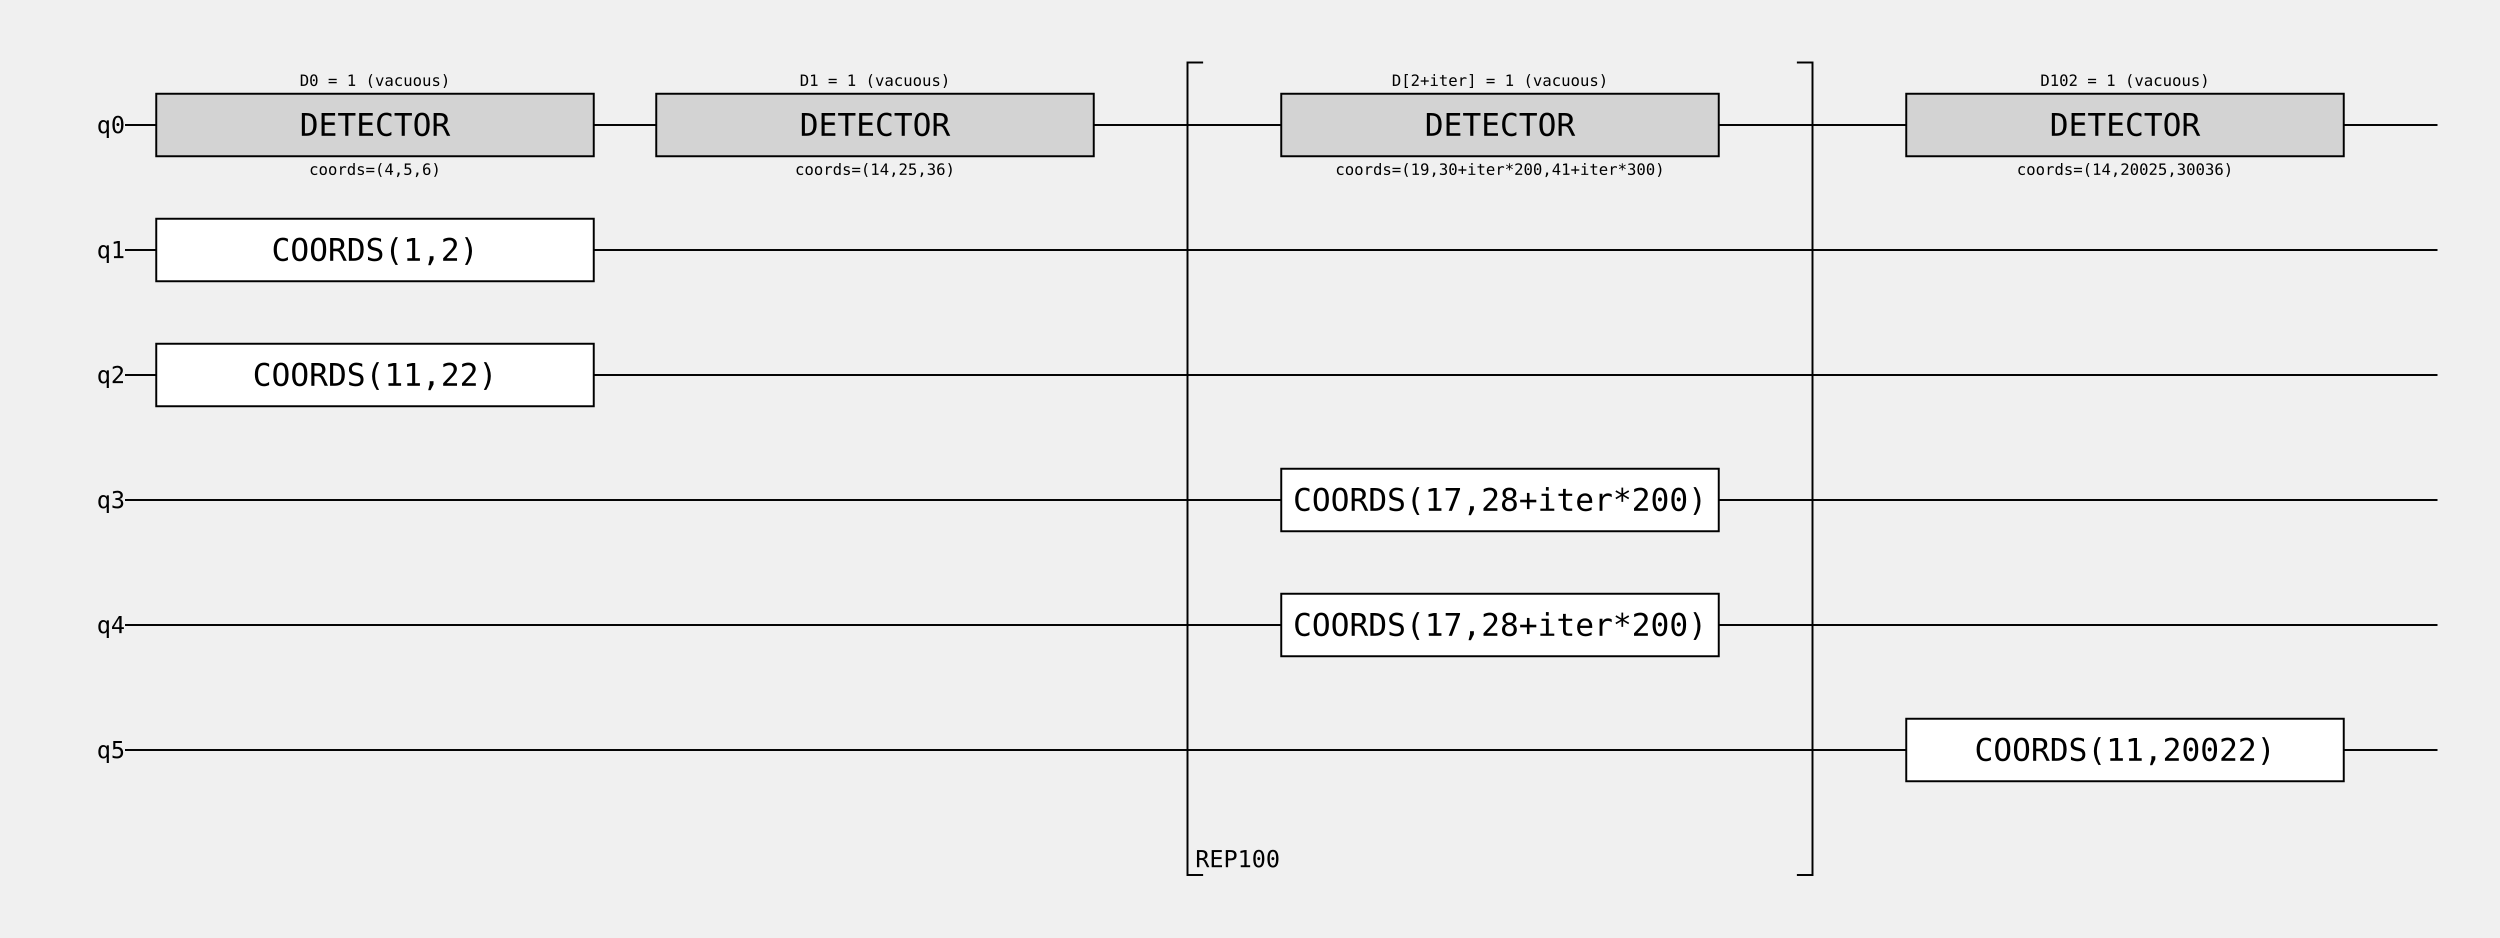
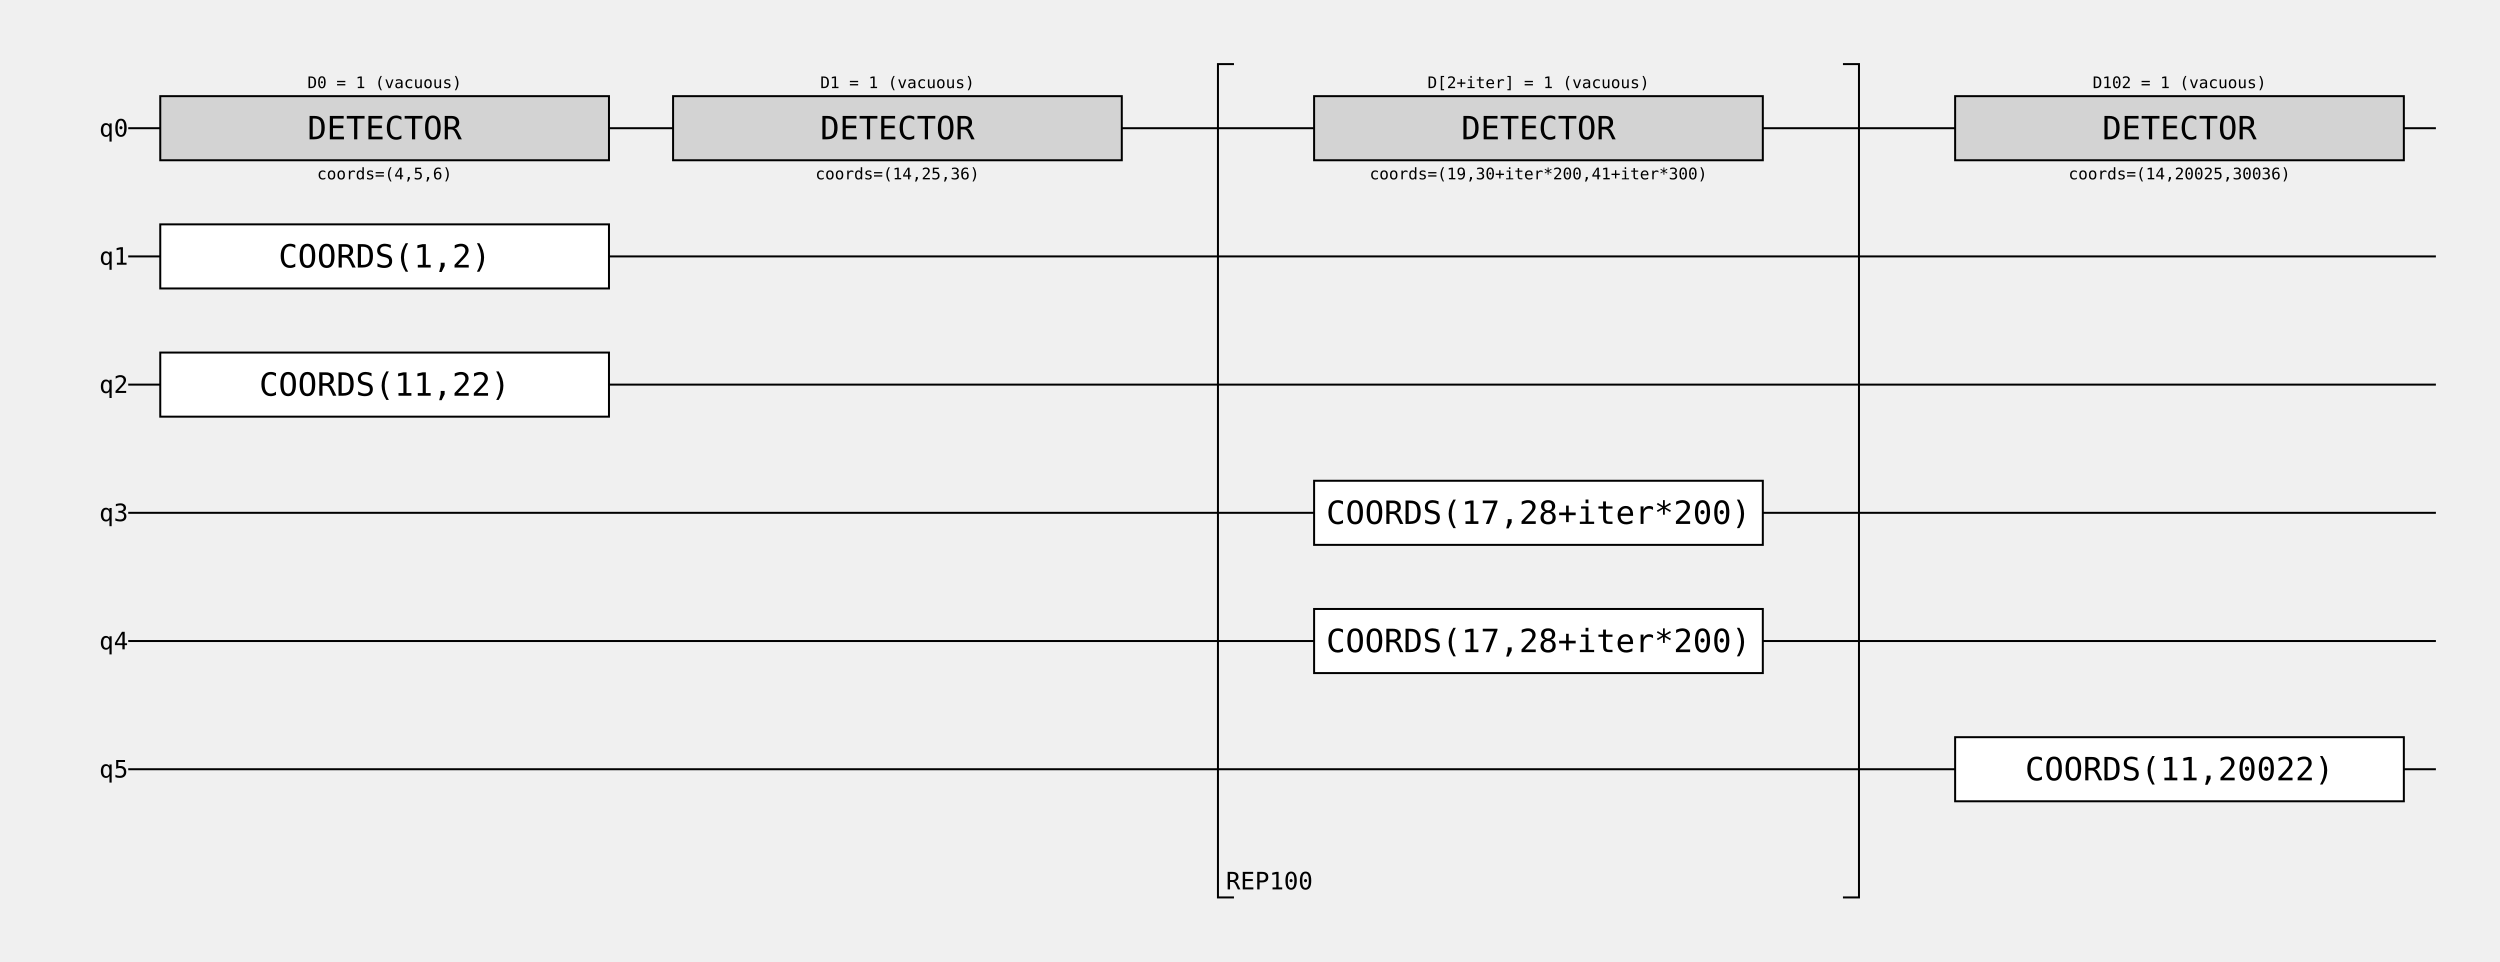
- <svg xmlns="http://www.w3.org/2000/svg" viewBox="0 0 1280 480" version="1.1">
-   <path d="M64,64 L1248,64 " stroke="black" />
+ <svg xmlns="http://www.w3.org/2000/svg" viewBox="0 0 1248 480" version="1.1">
+   <path d="M64,64 L1216,64 " stroke="black" />
  <text dominant-baseline="central" text-anchor="end" font-family="monospace" font-size="12" x="64" y="64">q0</text>
-   <path d="M64,128 L1248,128 " stroke="black" />
+   <path d="M64,128 L1216,128 " stroke="black" />
  <text dominant-baseline="central" text-anchor="end" font-family="monospace" font-size="12" x="64" y="128">q1</text>
-   <path d="M64,192 L1248,192 " stroke="black" />
+   <path d="M64,192 L1216,192 " stroke="black" />
  <text dominant-baseline="central" text-anchor="end" font-family="monospace" font-size="12" x="64" y="192">q2</text>
-   <path d="M64,256 L1248,256 " stroke="black" />
+   <path d="M64,256 L1216,256 " stroke="black" />
  <text dominant-baseline="central" text-anchor="end" font-family="monospace" font-size="12" x="64" y="256">q3</text>
-   <path d="M64,320 L1248,320 " stroke="black" />
+   <path d="M64,320 L1216,320 " stroke="black" />
  <text dominant-baseline="central" text-anchor="end" font-family="monospace" font-size="12" x="64" y="320">q4</text>
-   <path d="M64,384 L1248,384 " stroke="black" />
+   <path d="M64,384 L1216,384 " stroke="black" />
  <text dominant-baseline="central" text-anchor="end" font-family="monospace" font-size="12" x="64" y="384">q5</text>
  <rect x="80" y="112" width="224" height="32" stroke="black" fill="white" />
  <text dominant-baseline="central" text-anchor="middle" font-family="monospace" font-size="16" x="192" y="128">COORDS(1,2)</text>
  <rect x="80" y="48" width="224" height="32" stroke="black" fill="lightgray" />
  <text dominant-baseline="central" text-anchor="middle" font-family="monospace" font-size="16" x="192" y="64">DETECTOR</text>
  <text dominant-baseline="hanging" text-anchor="middle" font-family="monospace" font-size="8" x="192" y="84">coords=(4,5,6)</text>
  <text text-anchor="middle" font-family="monospace" font-size="8" x="192" y="44">D0 = 1 (vacuous)</text>
  <rect x="80" y="176" width="224" height="32" stroke="black" fill="white" />
  <text dominant-baseline="central" text-anchor="middle" font-family="monospace" font-size="16" x="192" y="192">COORDS(11,22)</text>
  <rect x="336" y="48" width="224" height="32" stroke="black" fill="lightgray" />
  <text dominant-baseline="central" text-anchor="middle" font-family="monospace" font-size="16" x="448" y="64">DETECTOR</text>
  <text dominant-baseline="hanging" text-anchor="middle" font-family="monospace" font-size="8" x="448" y="84">coords=(14,25,36)</text>
  <text text-anchor="middle" font-family="monospace" font-size="8" x="448" y="44">D1 = 1 (vacuous)</text>
  <path d="M616,32 L608,32 L608,448 L616,448 " stroke="black" fill="none" />
  <text dominant-baseline="auto" text-anchor="start" font-family="monospace" font-size="12" x="612" y="444">REP100</text>
  <rect x="656" y="240" width="224" height="32" stroke="black" fill="white" />
  <text dominant-baseline="central" text-anchor="middle" font-family="monospace" font-size="16" x="768" y="256">COORDS(17,28+iter*200)</text>
  <rect x="656" y="304" width="224" height="32" stroke="black" fill="white" />
  <text dominant-baseline="central" text-anchor="middle" font-family="monospace" font-size="16" x="768" y="320">COORDS(17,28+iter*200)</text>
  <rect x="656" y="48" width="224" height="32" stroke="black" fill="lightgray" />
  <text dominant-baseline="central" text-anchor="middle" font-family="monospace" font-size="16" x="768" y="64">DETECTOR</text>
  <text dominant-baseline="hanging" text-anchor="middle" font-family="monospace" font-size="8" x="768" y="84">coords=(19,30+iter*200,41+iter*300)</text>
  <text text-anchor="middle" font-family="monospace" font-size="8" x="768" y="44">D[2+iter] = 1 (vacuous)</text>
  <path d="M920,32 L928,32 L928,448 L920,448 " stroke="black" fill="none" />
  <rect x="976" y="368" width="224" height="32" stroke="black" fill="white" />
  <text dominant-baseline="central" text-anchor="middle" font-family="monospace" font-size="16" x="1088" y="384">COORDS(11,20022)</text>
  <rect x="976" y="48" width="224" height="32" stroke="black" fill="lightgray" />
  <text dominant-baseline="central" text-anchor="middle" font-family="monospace" font-size="16" x="1088" y="64">DETECTOR</text>
  <text dominant-baseline="hanging" text-anchor="middle" font-family="monospace" font-size="8" x="1088" y="84">coords=(14,20025,30036)</text>
  <text text-anchor="middle" font-family="monospace" font-size="8" x="1088" y="44">D102 = 1 (vacuous)</text>
</svg>
